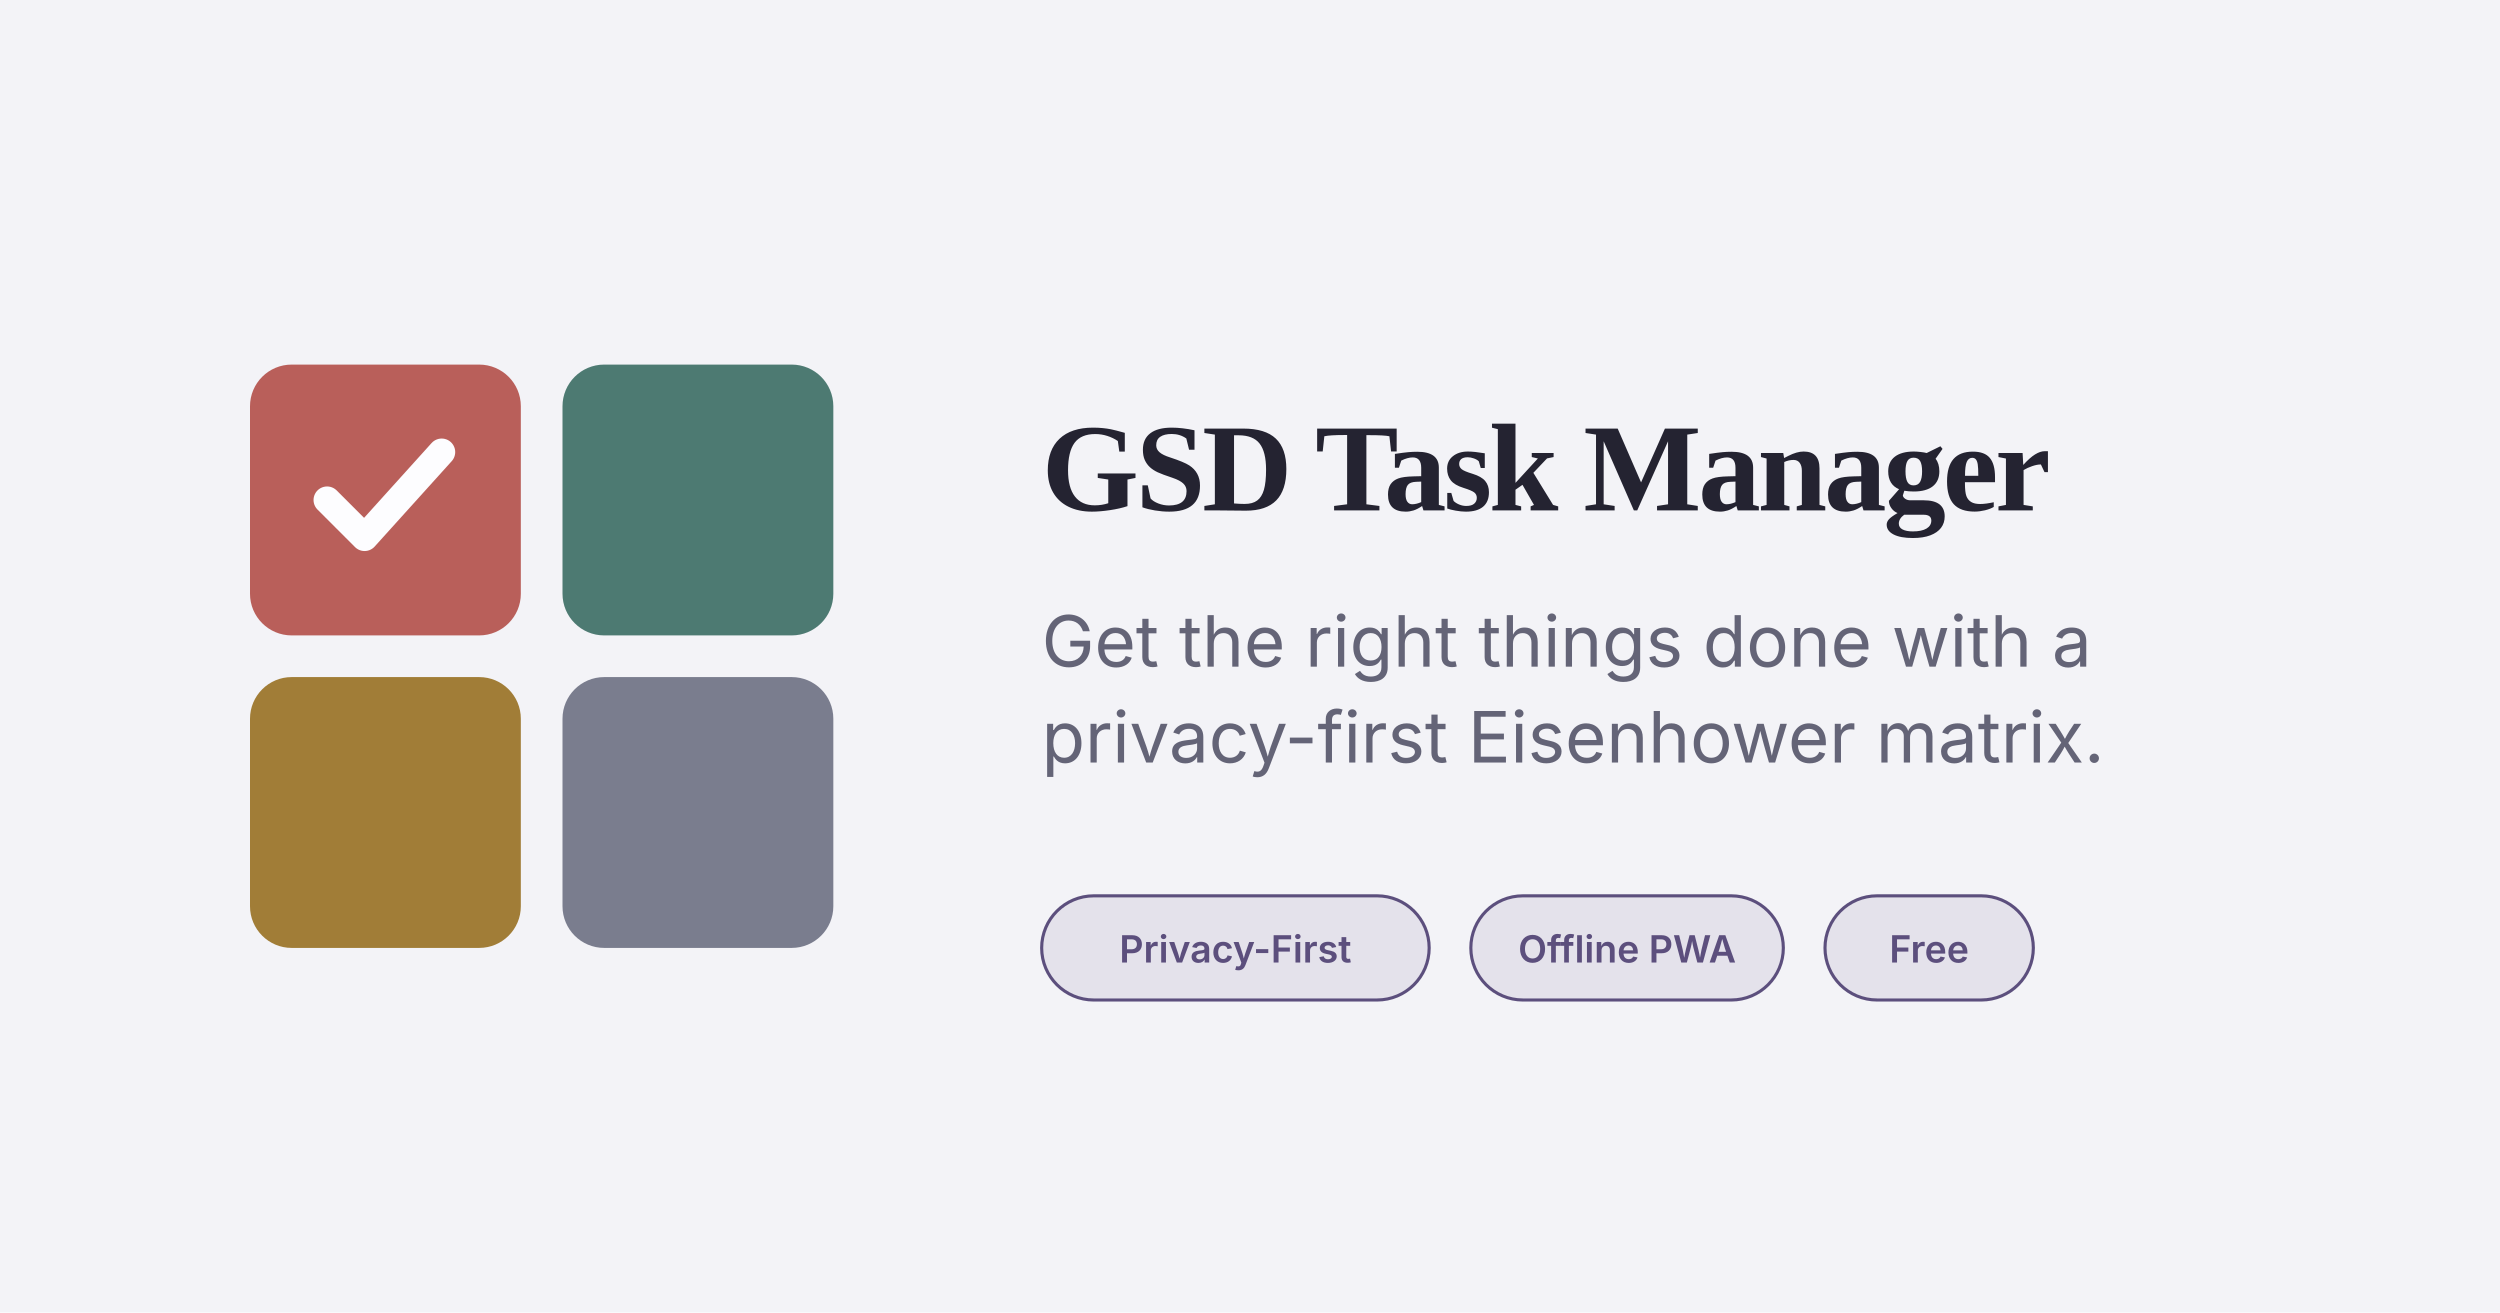
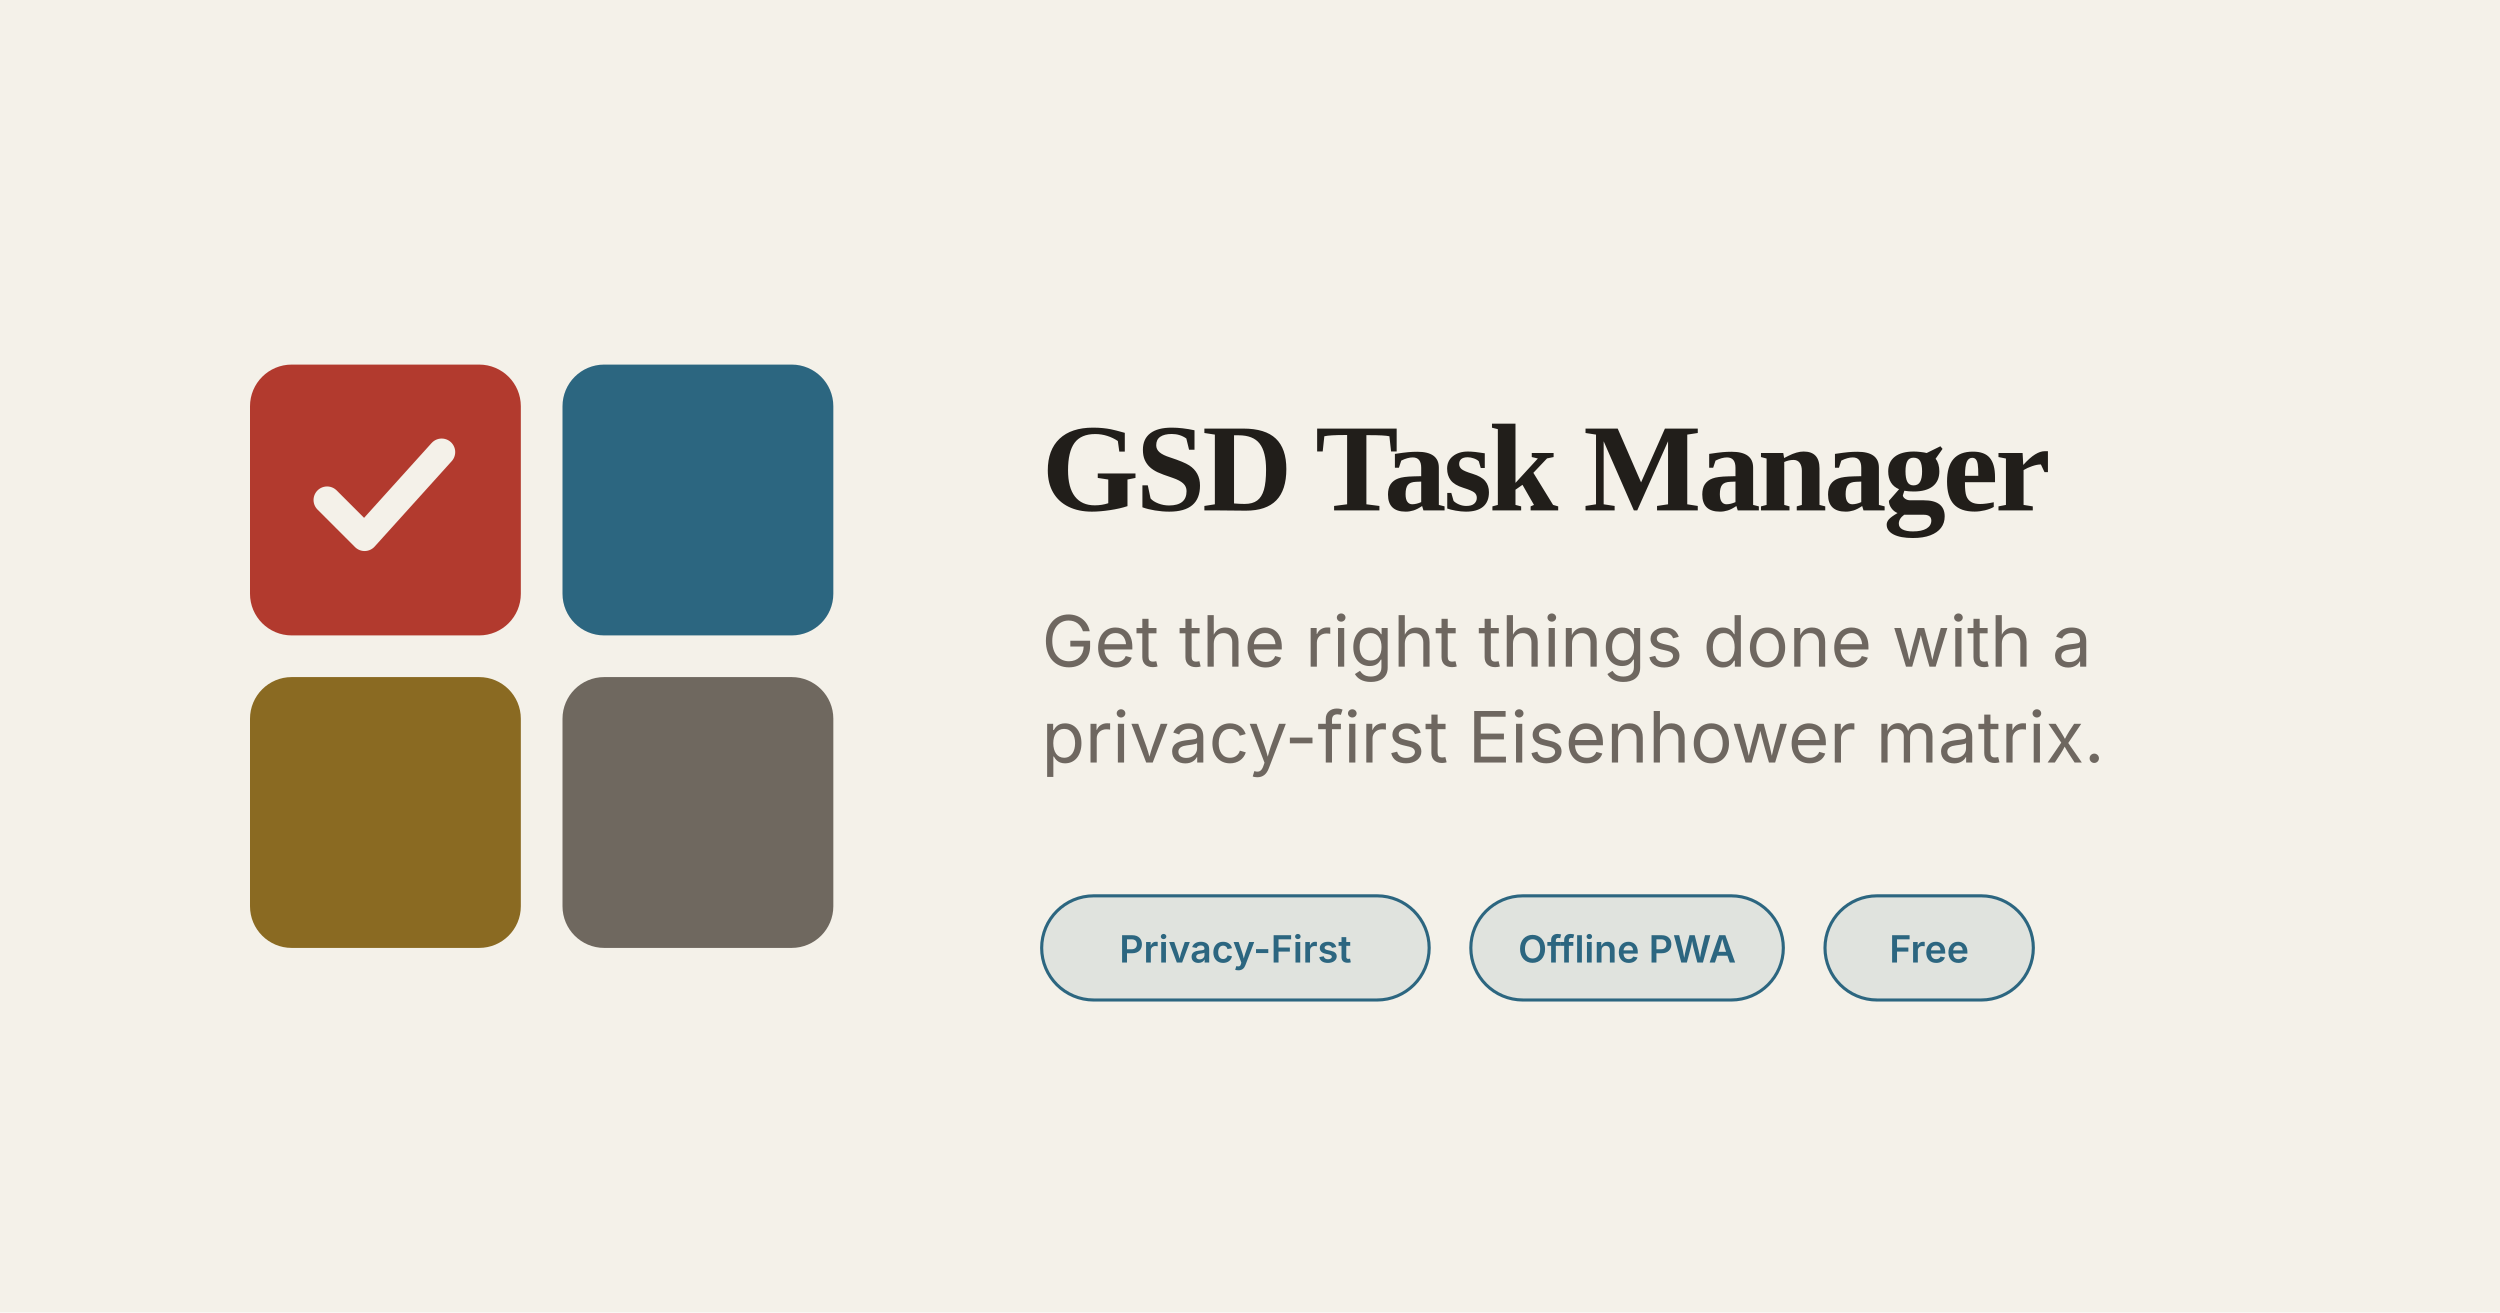
<svg xmlns="http://www.w3.org/2000/svg" width="1200" height="630" viewBox="0 0 1200 630" fill="none">
-   <rect width="1200" height="630" fill="#F3F3F7" />
+   <rect width="1200" height="630" fill="#F4F1E9" />
  <g transform="translate(120, 175)">
-     <rect x="0" y="0" width="130" height="130" rx="20" fill="#B95F5A" />
-     <rect x="150" y="0" width="130" height="130" rx="20" fill="#4D7A72" />
-     <rect x="0" y="150" width="130" height="130" rx="20" fill="#A17D37" />
-     <rect x="150" y="150" width="130" height="130" rx="20" fill="#7A7D8E" />
-     <path d="M37 65 L55 83 L92 42" fill="none" stroke="#FDFDFF" stroke-width="13" stroke-linecap="round" stroke-linejoin="round" />
+     <rect x="0" y="0" width="130" height="130" rx="20" fill="#B23A2E" />
+     <rect x="150" y="0" width="130" height="130" rx="20" fill="#2C6680" />
+     <rect x="0" y="150" width="130" height="130" rx="20" fill="#8A6A22" />
+     <rect x="150" y="150" width="130" height="130" rx="20" fill="#6F685F" />
+     <path d="M37 65 L55 83 L92 42" fill="none" stroke="#F4F1E9" stroke-width="13" stroke-linecap="round" stroke-linejoin="round" />
  </g>
-   <text x="500" y="245" font-family="Georgia, 'Times New Roman', serif" font-size="60" font-weight="600" fill="#242331" letter-spacing="-1.5">
+   <text x="500" y="245" font-family="Georgia, 'Times New Roman', serif" font-size="60" font-weight="600" fill="#211E1A" letter-spacing="-1.5">
    GSD Task Manager
  </text>
-   <text x="500" y="320" font-family="system-ui, -apple-system, sans-serif" font-size="34" font-weight="400" fill="#646477">
+   <text x="500" y="320" font-family="system-ui, -apple-system, sans-serif" font-size="34" font-weight="400" fill="#6E6760">
    Get the right things done with a
  </text>
-   <text x="500" y="366" font-family="system-ui, -apple-system, sans-serif" font-size="34" font-weight="400" fill="#646477">
+   <text x="500" y="366" font-family="system-ui, -apple-system, sans-serif" font-size="34" font-weight="400" fill="#6E6760">
    privacy-first Eisenhower matrix.
  </text>
  <g transform="translate(500, 430)" font-family="system-ui, -apple-system, sans-serif">
-     <rect x="0" y="0" width="186" height="50" rx="25" fill="#5C4F7D" fill-opacity="0.1" stroke="#5C4F7D" stroke-width="1.5" />
-     <text x="93" y="32" font-size="18" font-weight="600" fill="#5C4F7D" text-anchor="middle">Privacy-First</text>
-     <rect x="206" y="0" width="150" height="50" rx="25" fill="#5C4F7D" fill-opacity="0.1" stroke="#5C4F7D" stroke-width="1.5" />
-     <text x="281" y="32" font-size="18" font-weight="600" fill="#5C4F7D" text-anchor="middle">Offline PWA</text>
-     <rect x="376" y="0" width="100" height="50" rx="25" fill="#5C4F7D" fill-opacity="0.1" stroke="#5C4F7D" stroke-width="1.5" />
-     <text x="426" y="32" font-size="18" font-weight="600" fill="#5C4F7D" text-anchor="middle">Free</text>
+     <rect x="0" y="0" width="186" height="50" rx="25" fill="#2C6680" fill-opacity="0.1" stroke="#2C6680" stroke-width="1.5" />
+     <text x="93" y="32" font-size="18" font-weight="600" fill="#2C6680" text-anchor="middle">Privacy-First</text>
+     <rect x="206" y="0" width="150" height="50" rx="25" fill="#2C6680" fill-opacity="0.1" stroke="#2C6680" stroke-width="1.5" />
+     <text x="281" y="32" font-size="18" font-weight="600" fill="#2C6680" text-anchor="middle">Offline PWA</text>
+     <rect x="376" y="0" width="100" height="50" rx="25" fill="#2C6680" fill-opacity="0.1" stroke="#2C6680" stroke-width="1.5" />
+     <text x="426" y="32" font-size="18" font-weight="600" fill="#2C6680" text-anchor="middle">Free</text>
  </g>
</svg>
